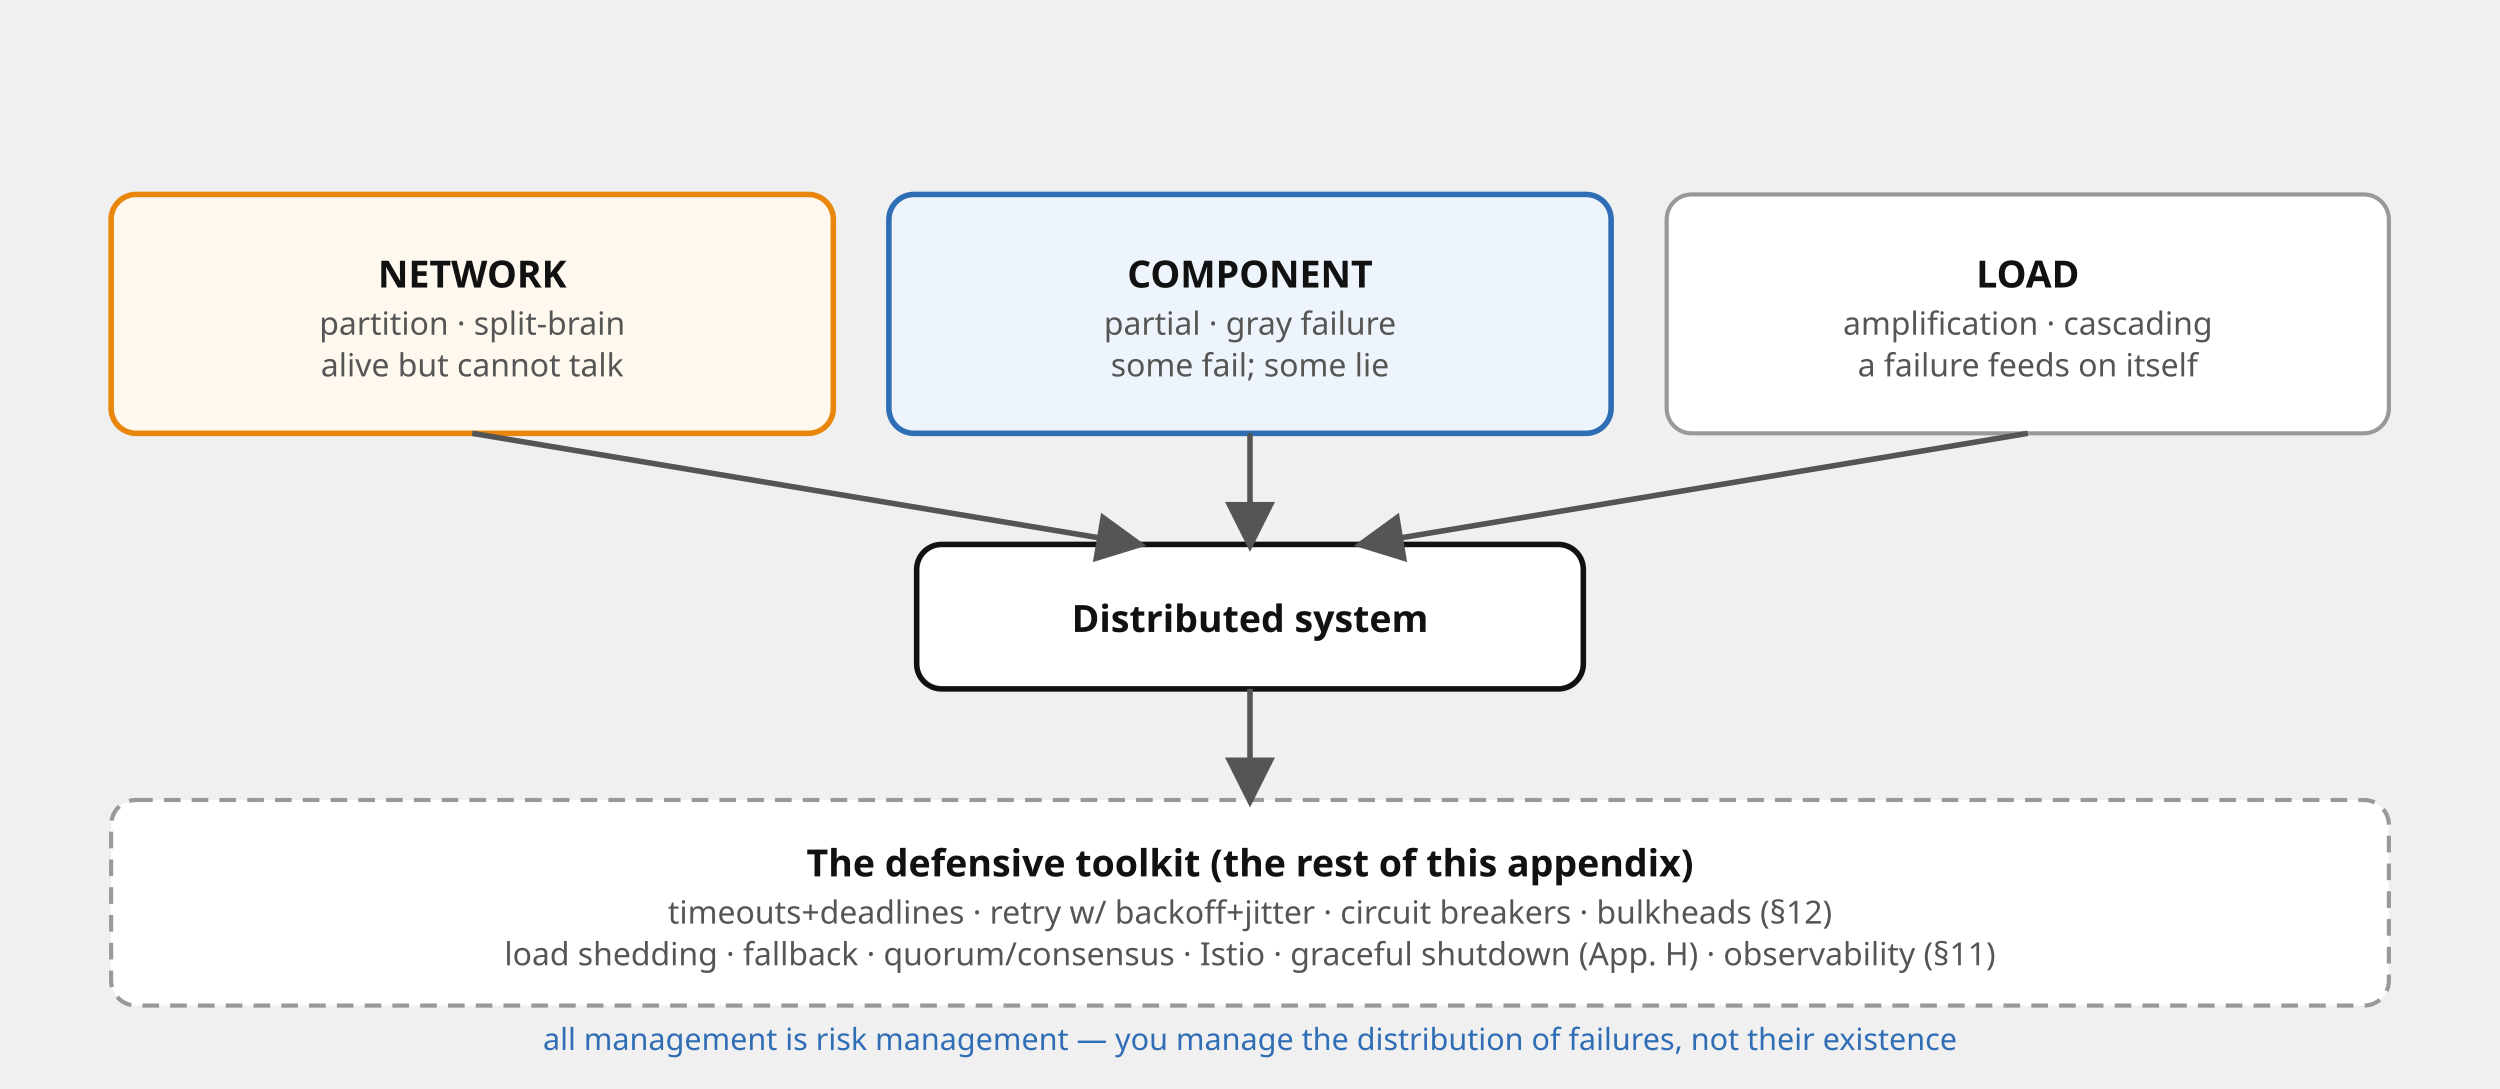
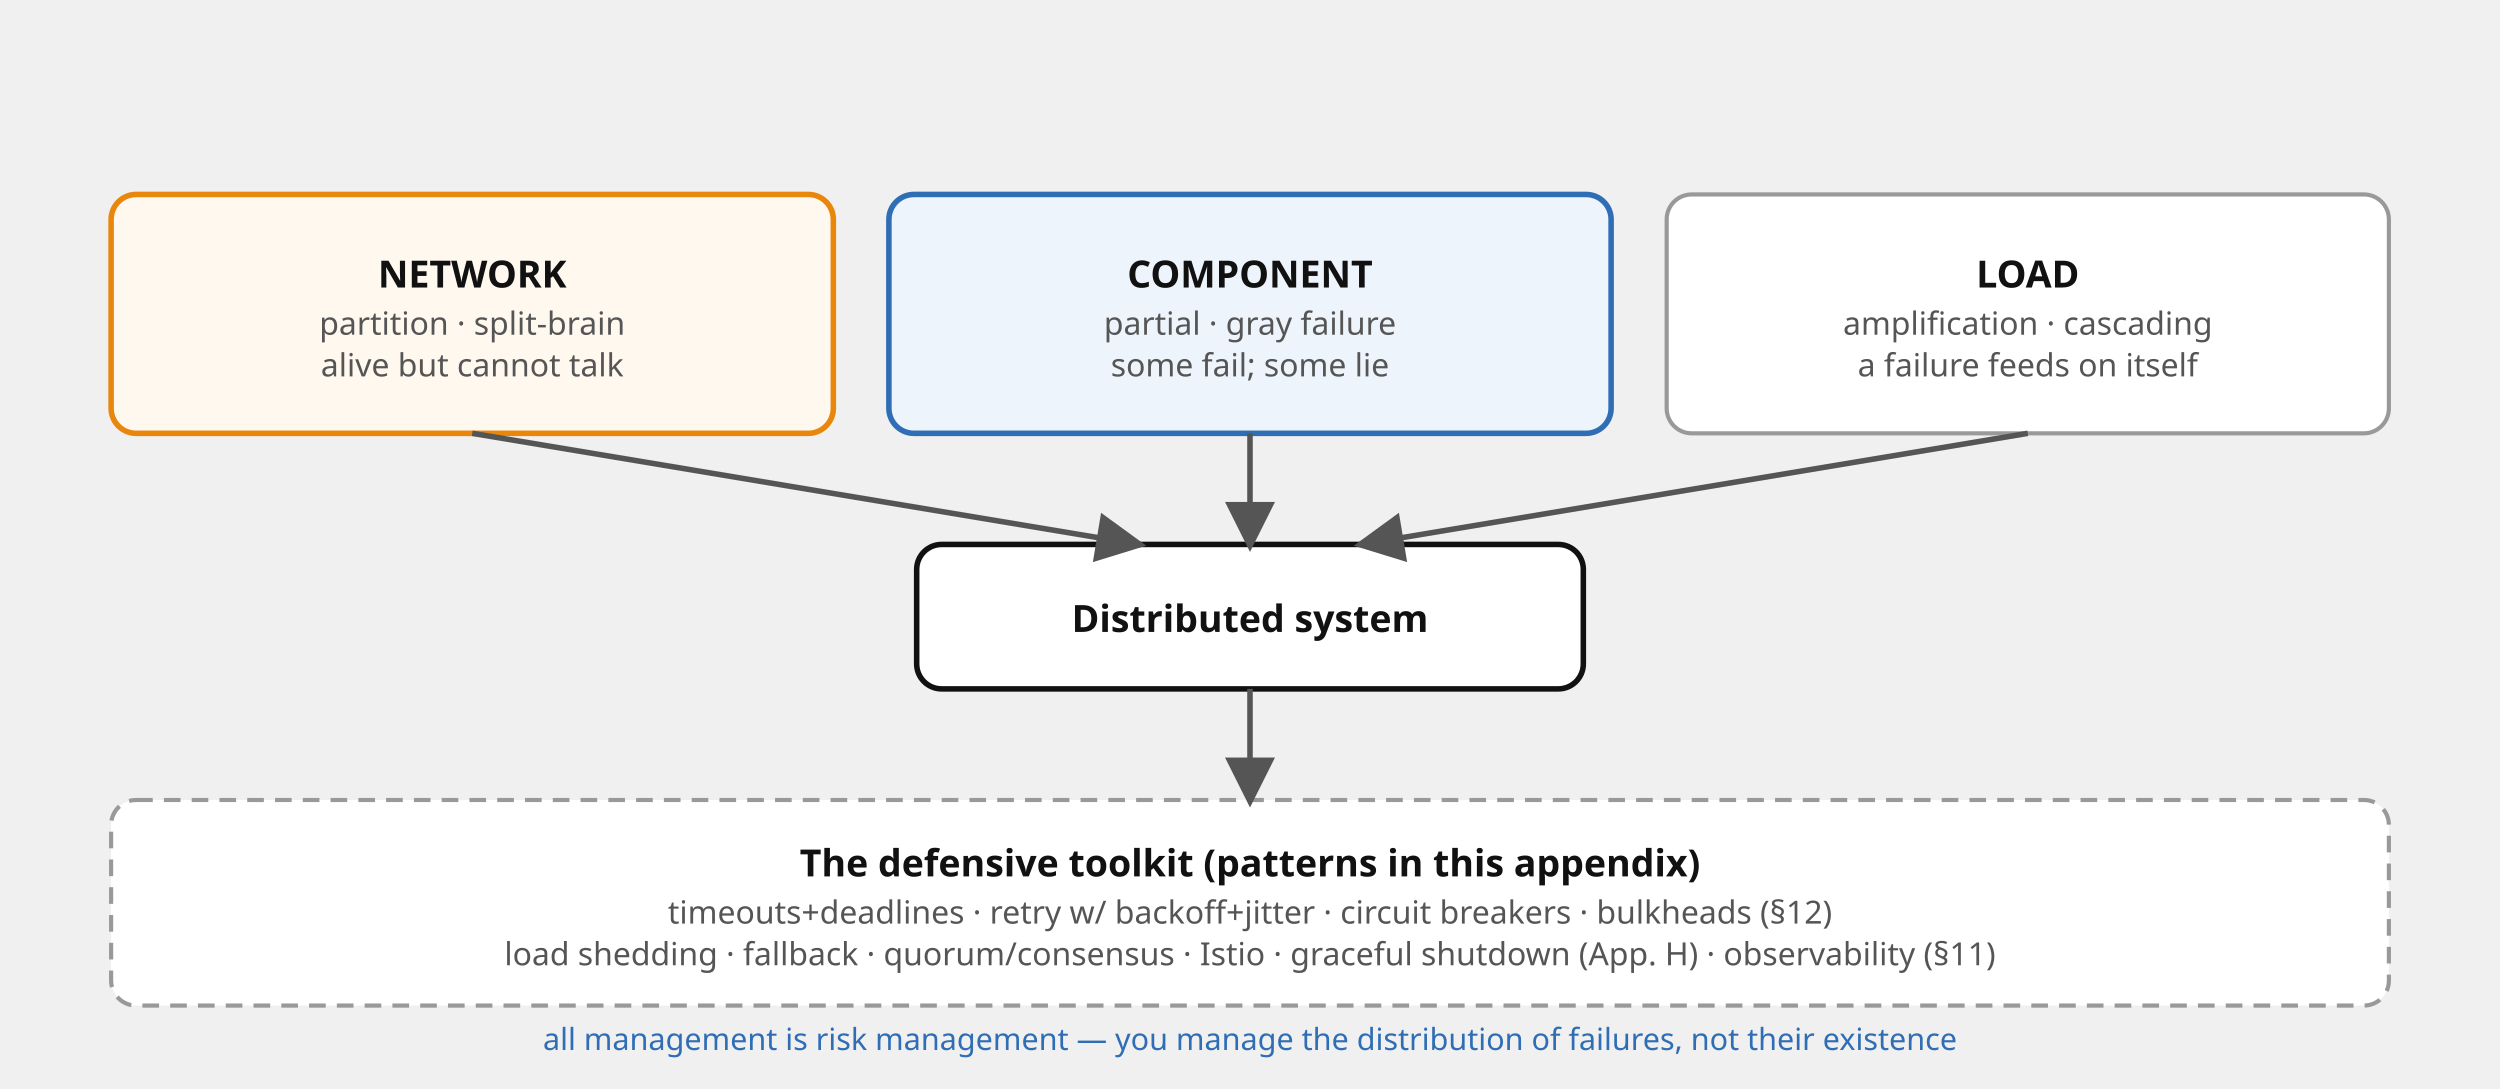
<svg xmlns="http://www.w3.org/2000/svg" viewBox="0 0 900 392" font-family="'Red Hat Text', system-ui, sans-serif" role="img">
  <defs>
    <marker id="a" viewBox="0 0 10 10" refX="8.5" refY="5" markerWidth="9" markerHeight="9" orient="auto-start-reverse">
      <path d="M0,0 L10,5 L0,10 z" fill="#555" />
    </marker>
    <marker id="am" viewBox="0 0 10 10" refX="8.5" refY="5" markerWidth="9" markerHeight="9" orient="auto-start-reverse">
      <path d="M0,0 L10,5 L0,10 z" fill="#b8650a" />
    </marker>
  </defs>
  <rect x="40" y="70" width="260" height="86" rx="9" fill="#fff8ef" stroke="#e8870c" stroke-width="2" />
  <text x="170.0" y="103.5" font-size="13.5" font-weight="700" fill="#111111" text-anchor="middle">NETWORK</text>
  <text x="170.0" y="120.5" font-size="11.5" fill="#555555" text-anchor="middle">partition · split-brain</text>
  <text x="170.0" y="135.5" font-size="11.5" fill="#555555" text-anchor="middle">alive but cannot talk</text>
  <rect x="320" y="70" width="260" height="86" rx="9" fill="#eef4fb" stroke="#2f6db5" stroke-width="2" />
  <text x="450.0" y="103.5" font-size="13.5" font-weight="700" fill="#111111" text-anchor="middle">COMPONENT</text>
  <text x="450.0" y="120.5" font-size="11.5" fill="#555555" text-anchor="middle">partial · gray failure</text>
  <text x="450.0" y="135.5" font-size="11.5" fill="#555555" text-anchor="middle">some fail; some lie</text>
  <rect x="600" y="70" width="260" height="86" rx="9" fill="#ffffff" stroke="#999999" stroke-width="1.5" />
  <text x="730.0" y="103.5" font-size="13.5" font-weight="700" fill="#111111" text-anchor="middle">LOAD</text>
  <text x="730.0" y="120.5" font-size="11.5" fill="#555555" text-anchor="middle">amplification · cascading</text>
  <text x="730.0" y="135.5" font-size="11.5" fill="#555555" text-anchor="middle">a failure feeds on itself</text>
  <rect x="330" y="196" width="240" height="52" rx="9" fill="#ffffff" stroke="#111111" stroke-width="2" />
  <text x="450.0" y="227.5" font-size="13.5" font-weight="700" fill="#111111" text-anchor="middle">Distributed system</text>
  <rect x="40" y="288" width="820" height="74" rx="9" fill="#ffffff" stroke="#999999" stroke-width="1.5" stroke-dasharray="6 4" />
-   <text x="450.0" y="315.5" font-size="13.5" font-weight="700" fill="#111111" text-anchor="middle">The defensive toolkit (the rest of this appendix)</text>
+   <text x="450.0" y="315.5" font-size="13.5" font-weight="700" fill="#111111" text-anchor="middle">The defensive toolkit (patterns in this appendix)</text>
  <text x="450.0" y="332.5" font-size="11.5" fill="#555555" text-anchor="middle">timeouts+deadlines · retry w/ backoff+jitter · circuit breakers · bulkheads (§12)</text>
  <text x="450.0" y="347.5" font-size="11.5" fill="#555555" text-anchor="middle">load shedding · fallback · quorum/consensus · Istio · graceful shutdown (App. H) · observability (§11)</text>
  <path d="M170,156 L410,196" fill="none" stroke="#555" stroke-width="2" marker-end="url(#a)" />
  <path d="M450,156 L450,196" fill="none" stroke="#555" stroke-width="2" marker-end="url(#a)" />
  <path d="M730,156 L490,196" fill="none" stroke="#555" stroke-width="2" marker-end="url(#a)" />
  <path d="M450,248 L450,288" fill="none" stroke="#555" stroke-width="2" marker-end="url(#a)" />
  <text x="450" y="378" font-size="11" fill="#2f6db5" text-anchor="middle">all management is risk management — you manage the distribution of failures, not their existence</text>
</svg>
